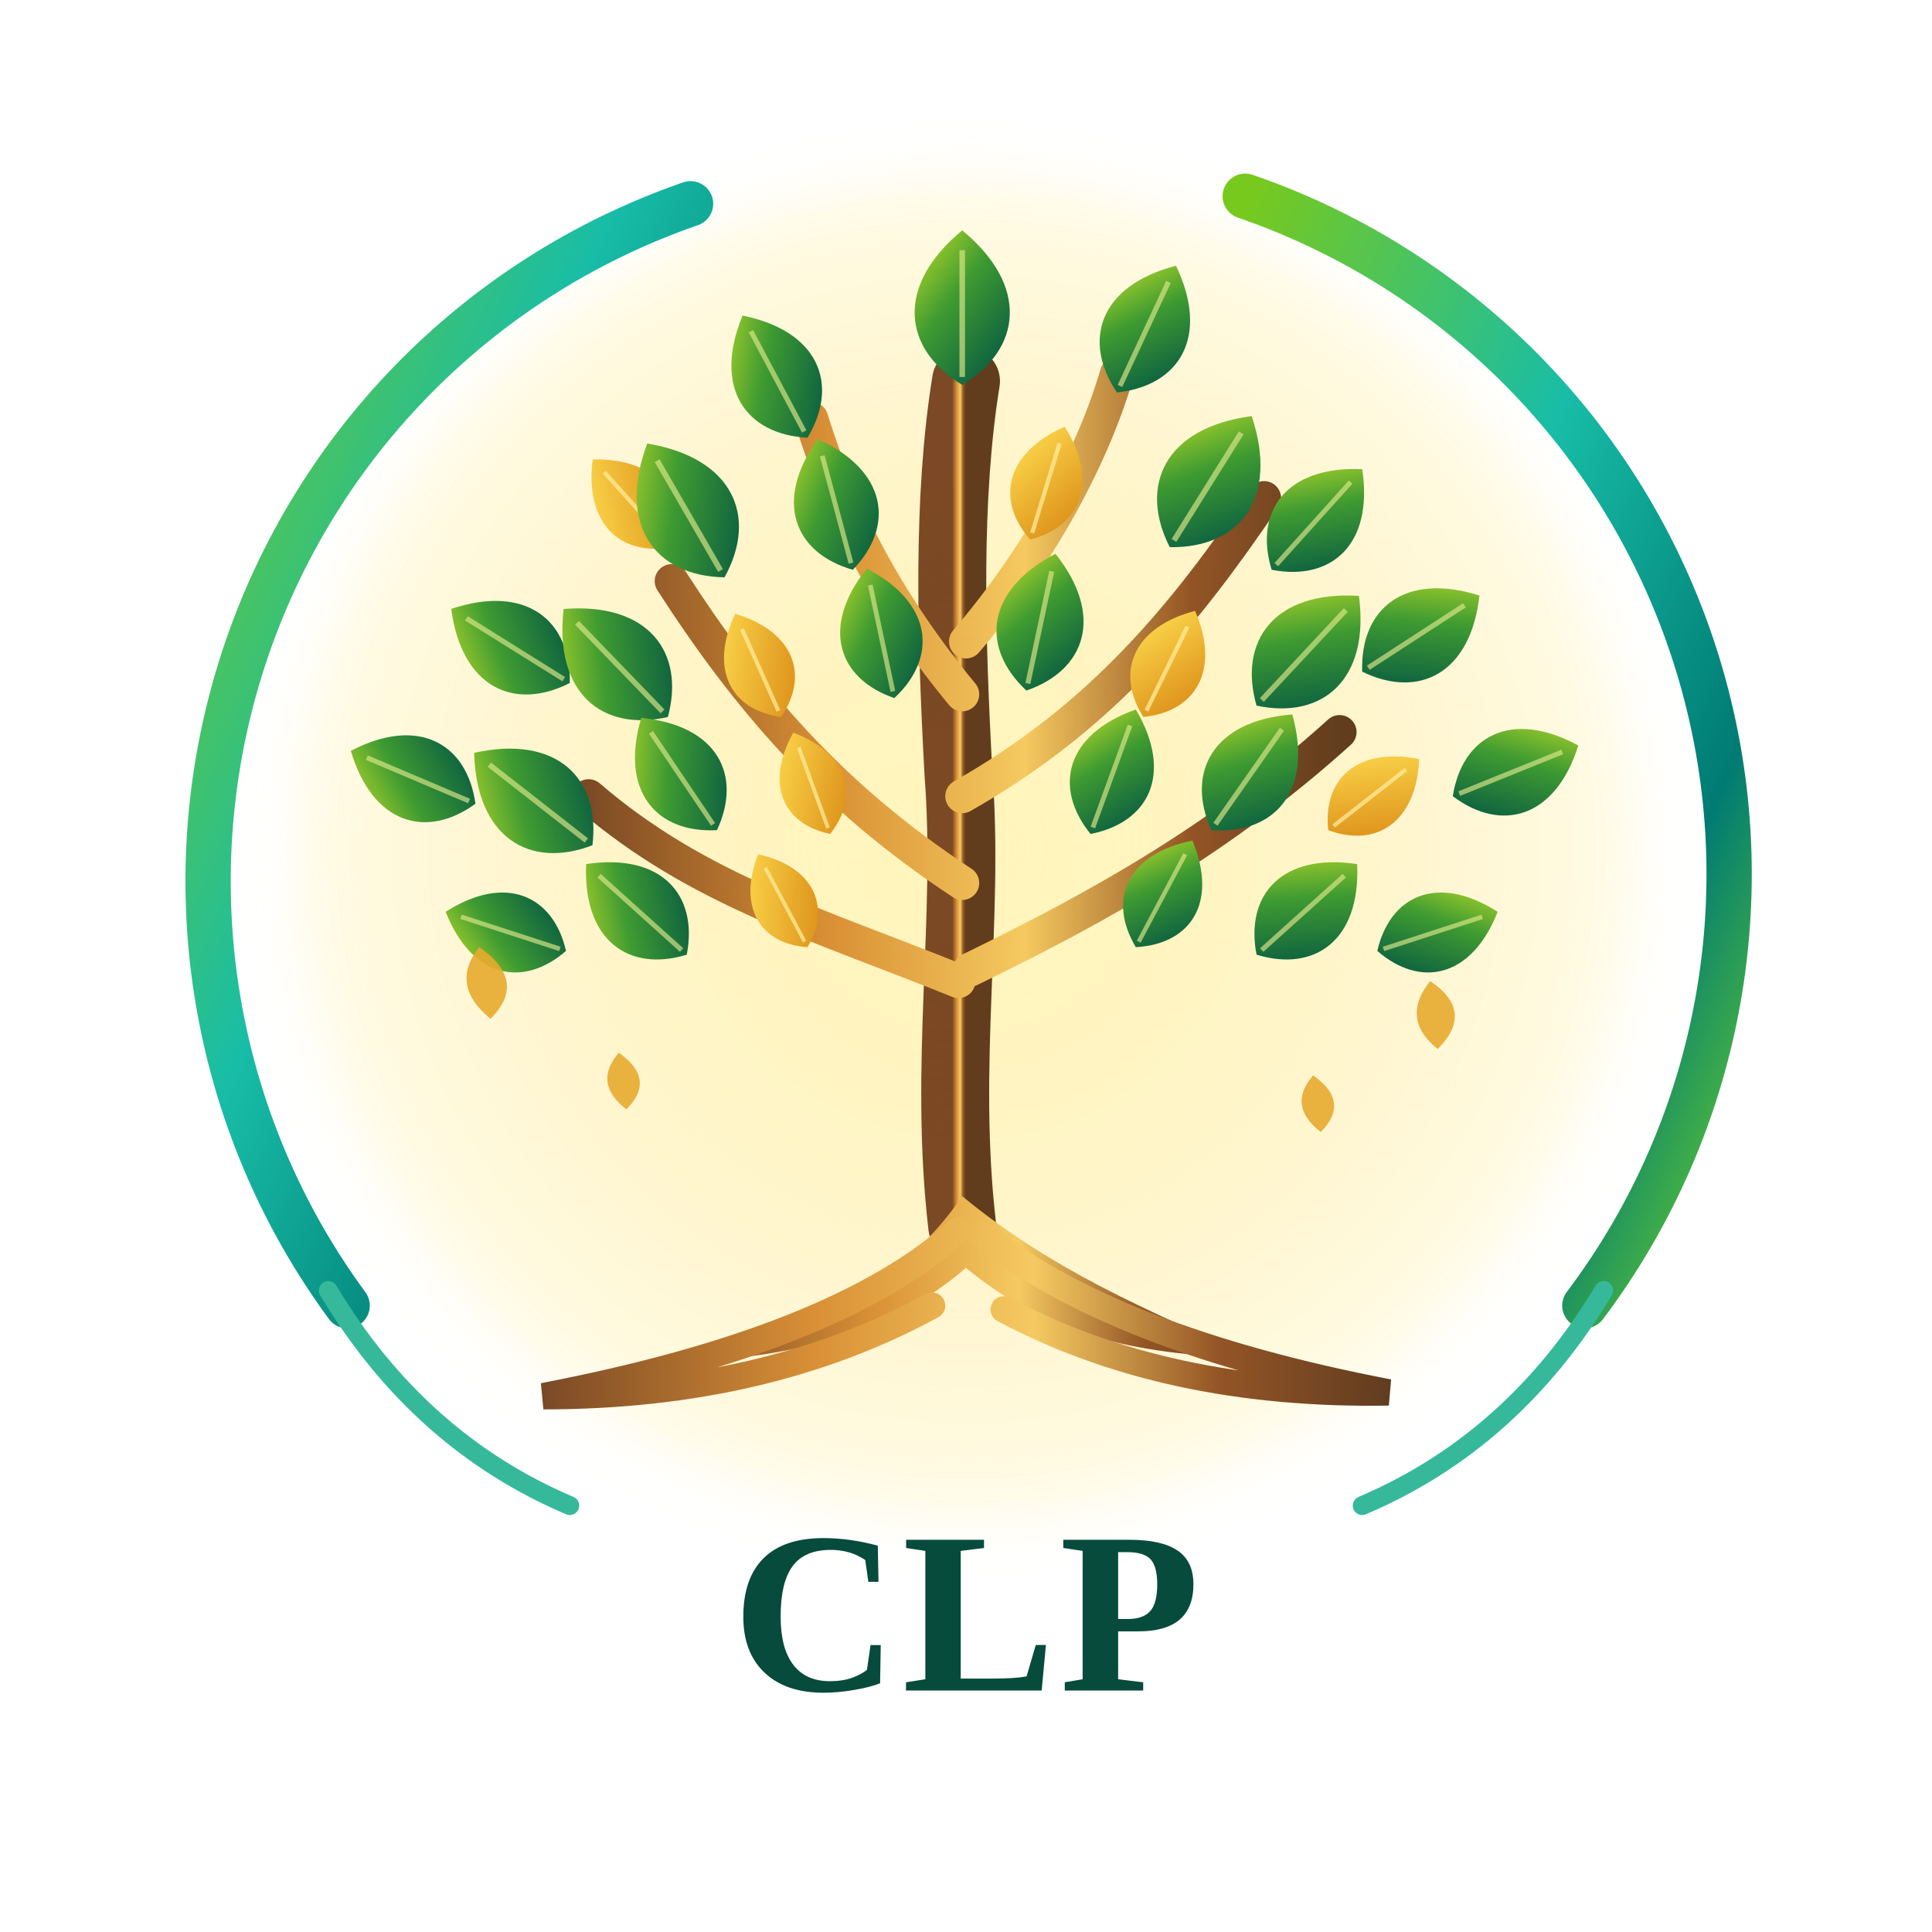
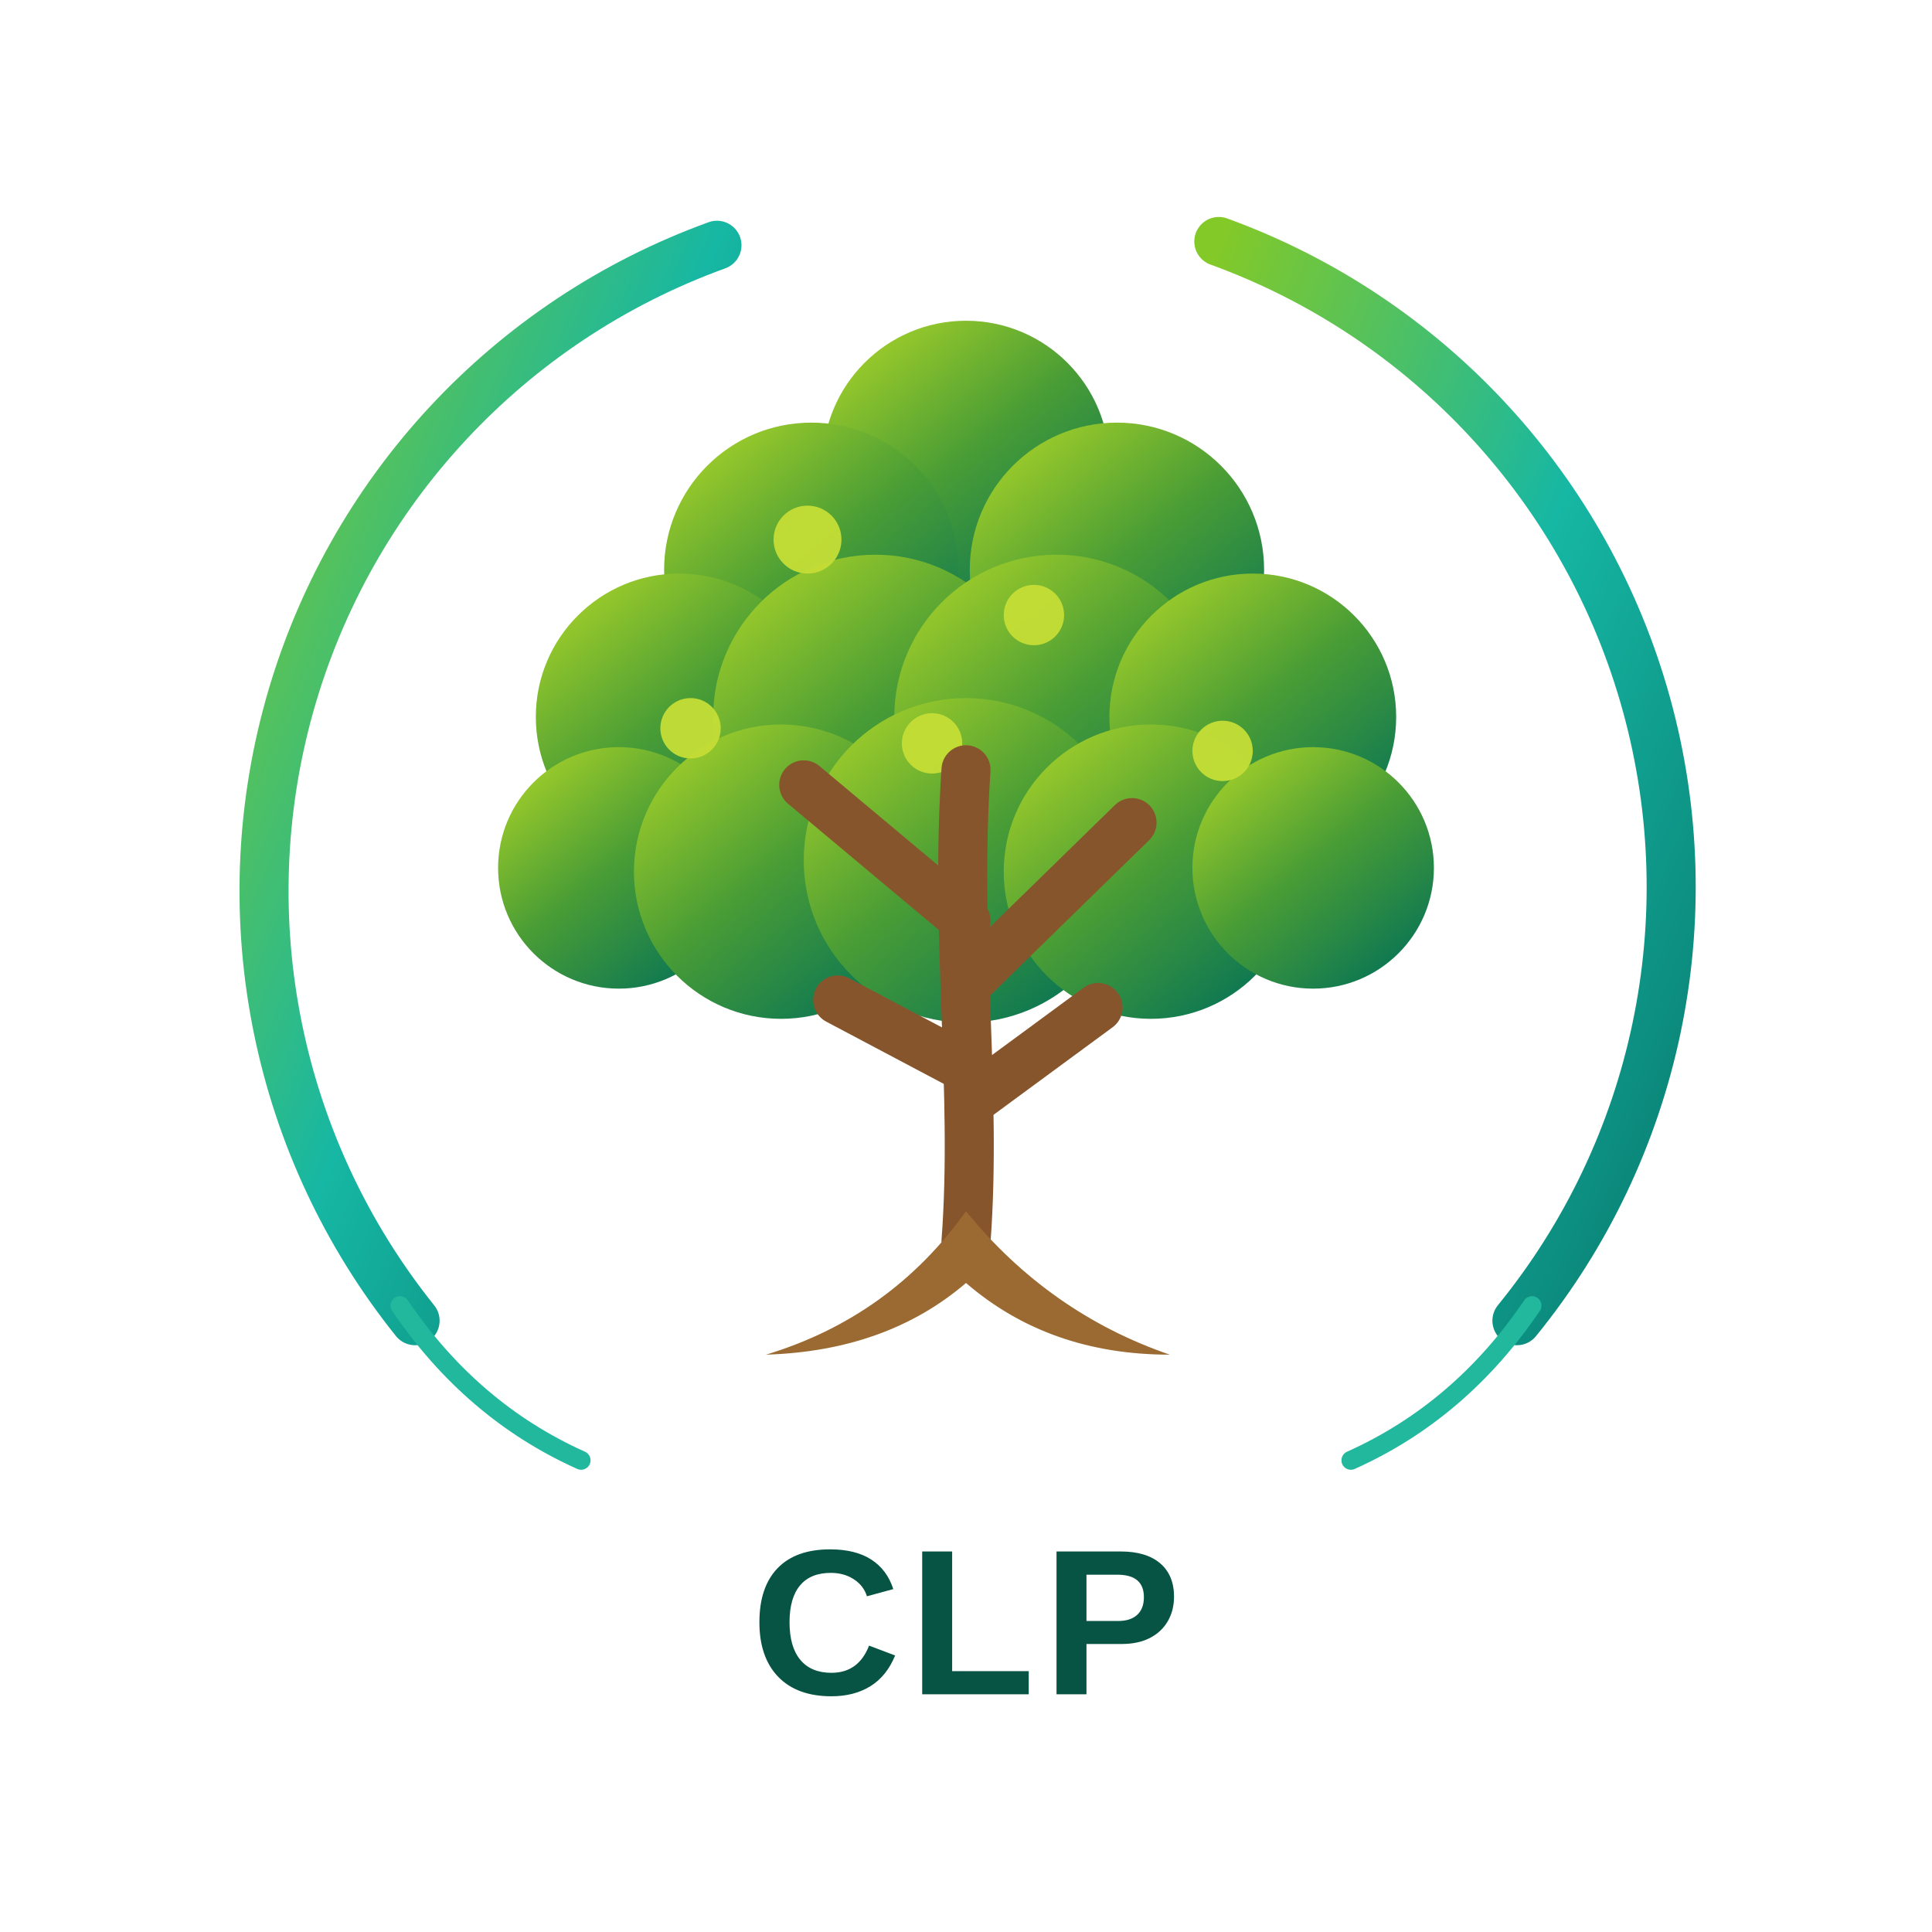
<svg xmlns="http://www.w3.org/2000/svg" viewBox="0 0 512 512" role="img" aria-labelledby="title desc">
  <defs>
-     <linearGradient id="ring" x1="0" y1="0" x2="1" y2="1">
-       <stop stop-color="#78c91d" />
-       <stop offset=".42" stop-color="#18bda7" />
-       <stop offset=".76" stop-color="#007b73" />
-       <stop offset="1" stop-color="#6bcf2b" />
+     <linearGradient id="arc" x1="0" y1="0" x2="1" y2="1">
+       <stop stop-color="#83c928" />
+       <stop offset=".5" stop-color="#16b7a4" />
+       <stop offset="1" stop-color="#087c70" />
    </linearGradient>
-     <linearGradient id="bark" x1="0" y1="0" x2="1" y2="0">
-       <stop stop-color="#75401c" />
-       <stop offset=".32" stop-color="#d78a2e" />
-       <stop offset=".58" stop-color="#f4c75b" />
-       <stop offset=".8" stop-color="#8e4c1d" />
-       <stop offset="1" stop-color="#593315" />
+     <linearGradient id="canopy" x1="0" y1="0" x2=".8" y2="1">
+       <stop stop-color="#b5d927" />
+       <stop offset=".52" stop-color="#4b9e35" />
+       <stop offset="1" stop-color="#087454" />
    </linearGradient>
-     <linearGradient id="leaf" x1="0" y1="0" x2=".8" y2="1">
-       <stop stop-color="#c4df29" />
-       <stop offset=".46" stop-color="#3f9b31" />
-       <stop offset="1" stop-color="#075b42" />
-     </linearGradient>
-     <linearGradient id="goldLeaf" x1="0" y1="0" x2="1" y2="1">
-       <stop stop-color="#ffdf51" />
-       <stop offset="1" stop-color="#d98712" />
-     </linearGradient>
-     <radialGradient id="sun">
-       <stop stop-color="#fff5ad" stop-opacity=".95" />
-       <stop offset="1" stop-color="#ffdb58" stop-opacity="0" />
-     </radialGradient>
-     <filter id="soft">
-       <feGaussianBlur stdDeviation="7" />
-     </filter>
-     <g id="leafShape">
-       <path d="M0 0 C-15 -9 -17 -25 0 -39 C17 -25 15 -9 0 0Z" fill="url(#leaf)" />
-       <path d="M0 -2V-34" fill="none" stroke="#e0e88a" stroke-opacity=".65" stroke-width="1.4" />
-     </g>
-     <g id="goldShape">
-       <path d="M0 0 C-13 -8 -14 -22 0 -34 C14 -22 13 -8 0 0Z" fill="url(#goldLeaf)" />
-       <path d="M0 -2V-29" stroke="#fff0a1" stroke-opacity=".7" stroke-width="1.2" />
-     </g>
  </defs>
-   <circle cx="256" cy="225" r="175" fill="url(#sun)" opacity=".7" />
-   <circle cx="256" cy="225" r="178" fill="#ffed8a" opacity=".2" filter="url(#soft)" />
-   <path d="M92 346 A190 190 0 0 1 183 54" fill="none" stroke="url(#ring)" stroke-width="12" stroke-linecap="round" />
-   <path d="M330 52 A190 190 0 0 1 420 346" fill="none" stroke="url(#ring)" stroke-width="12" stroke-linecap="round" />
-   <path d="M87 342 Q111 382 151 399 M425 342 Q401 382 361 399" fill="none" stroke="#36b99b" stroke-width="5" stroke-linecap="round" />
-   <g opacity=".95">
-     <path d="M255 325 C250 282 257 244 254 205 C252 168 251 132 256 101" fill="none" stroke="url(#bark)" stroke-width="18" stroke-linecap="round" />
-     <path d="M255 234 C220 211 198 185 178 154 M255 211 C292 190 314 163 335 132 M254 260 C217 245 185 236 156 211 M257 257 C292 240 324 222 355 194 M255 184 C236 161 223 137 215 111 M256 170 C274 149 289 123 296 99" fill="none" stroke="url(#bark)" stroke-width="9" stroke-linecap="round" />
-     <path d="M255 317 C238 342 213 351 183 361 C211 359 235 354 256 336 C279 355 303 359 333 360 C303 347 278 336 255 317Z" fill="url(#bark)" />
-     <path d="M254 326 Q222 355 144 370 Q203 370 247 346 M260 327 Q295 355 368 369 Q309 370 266 347" fill="none" stroke="url(#bark)" stroke-width="7" stroke-linecap="round" />
+   <path d="M110 350 A182 182 0 0 1 190 65" fill="none" stroke="url(#arc)" stroke-width="13" stroke-linecap="round" />
+   <path d="M323 64 A182 182 0 0 1 402 350" fill="none" stroke="url(#arc)" stroke-width="13" stroke-linecap="round" />
+   <path d="M106 346 Q125 374 154 387 M406 346 Q387 374 358 387" fill="none" stroke="#21b89e" stroke-width="5" stroke-linecap="round" />
+   <g fill="url(#canopy)">
+     <circle cx="256" cy="123" r="38" />
+     <circle cx="215" cy="151" r="39" />
+     <circle cx="296" cy="151" r="39" />
+     <circle cx="180" cy="190" r="38" />
+     <circle cx="232" cy="190" r="43" />
+     <circle cx="280" cy="190" r="43" />
+     <circle cx="332" cy="190" r="38" />
+     <circle cx="164" cy="230" r="32" />
+     <circle cx="207" cy="231" r="39" />
+     <circle cx="256" cy="228" r="43" />
+     <circle cx="305" cy="231" r="39" />
+     <circle cx="348" cy="230" r="32" />
  </g>
-   <g>
-     <use href="#leafShape" transform="translate(255 102) scale(1.05)" />
-     <use href="#leafShape" transform="translate(214 116) rotate(-28) scale(.94)" />
-     <use href="#leafShape" transform="translate(296 104) rotate(25) scale(.95)" />
-     <use href="#goldShape" transform="translate(178 145) rotate(-42) scale(.92)" />
-     <use href="#leafShape" transform="translate(192 153) rotate(-30) scale(1.05)" />
-     <use href="#leafShape" transform="translate(226 151) rotate(-15) scale(.92)" />
-     <use href="#goldShape" transform="translate(273 143) rotate(17) scale(.92)" />
-     <use href="#leafShape" transform="translate(310 145) rotate(32) scale(1.05)" />
-     <use href="#leafShape" transform="translate(337 151) rotate(42) scale(.92)" />
-     <use href="#leafShape" transform="translate(151 181) rotate(-58) scale(.95)" />
-     <use href="#leafShape" transform="translate(177 190) rotate(-44) scale(1.02)" />
-     <use href="#goldShape" transform="translate(207 190) rotate(-24) scale(.88)" />
-     <use href="#leafShape" transform="translate(237 185) rotate(-12) scale(.9)" />
-     <use href="#leafShape" transform="translate(272 183) rotate(12) scale(.95)" />
-     <use href="#goldShape" transform="translate(303 190) rotate(26) scale(.92)" />
-     <use href="#leafShape" transform="translate(333 187) rotate(43) scale(1.02)" />
-     <use href="#leafShape" transform="translate(361 178) rotate(57) scale(.95)" />
-     <use href="#leafShape" transform="translate(126 213) rotate(-67) scale(.92)" />
-     <use href="#leafShape" transform="translate(157 224) rotate(-52) scale(1.02)" />
-     <use href="#leafShape" transform="translate(190 220) rotate(-34) scale(.92)" />
-     <use href="#goldShape" transform="translate(220 221) rotate(-20) scale(.84)" />
-     <use href="#leafShape" transform="translate(289 221) rotate(20) scale(.9)" />
-     <use href="#leafShape" transform="translate(321 220) rotate(35) scale(.96)" />
-     <use href="#goldShape" transform="translate(352 220) rotate(52) scale(.9)" />
-     <use href="#leafShape" transform="translate(385 211) rotate(68) scale(.92)" />
-     <use href="#leafShape" transform="translate(150 252) rotate(-72) scale(.86)" />
-     <use href="#leafShape" transform="translate(182 253) rotate(-48) scale(.92)" />
-     <use href="#goldShape" transform="translate(214 251) rotate(-28) scale(.82)" />
-     <use href="#leafShape" transform="translate(301 251) rotate(28) scale(.82)" />
-     <use href="#leafShape" transform="translate(333 253) rotate(48) scale(.92)" />
-     <use href="#leafShape" transform="translate(365 252) rotate(72) scale(.86)" />
+   <g fill="#c4dd35" opacity=".95">
+     <circle cx="214" cy="143" r="9" />
+     <circle cx="274" cy="163" r="8" />
+     <circle cx="183" cy="193" r="8" />
+     <circle cx="247" cy="197" r="8" />
+     <circle cx="324" cy="199" r="8" />
  </g>
-   <g fill="#e7aa2e" opacity=".9">
-     <path d="M130 270q-11 -9 -3 -19q13 9 3 19Z" />
-     <path d="M381 278q-10 -8 -2 -18q12 8 2 18Z" />
-     <path d="M166 294q-9 -7 -2 -15q10 7 2 15Z" />
-     <path d="M350 300q-9 -7 -2 -15q10 7 2 15Z" />
-   </g>
-   <text x="256" y="448" text-anchor="middle" font-family="Georgia, 'Times New Roman', serif" font-size="61" font-weight="bold" letter-spacing="1" fill="#064b3c">CLP</text>
+   <path d="M256 204 C253 249 259 289 256 329 M256 244 L213 208 M257 260 L300 218 M256 283 L222 265 M257 292 L291 267" fill="none" stroke="#87552c" stroke-width="13" stroke-linecap="round" stroke-linejoin="round" />
+   <path d="M256 321 Q236 349 203 359 Q235 358 256 340 Q278 359 310 359 Q278 348 256 321Z" fill="#9b6a32" />
+   <text x="256" y="449" text-anchor="middle" font-family="Arial, Helvetica, sans-serif" font-size="55" font-weight="600" letter-spacing="2" fill="#075344">CLP</text>
</svg>
